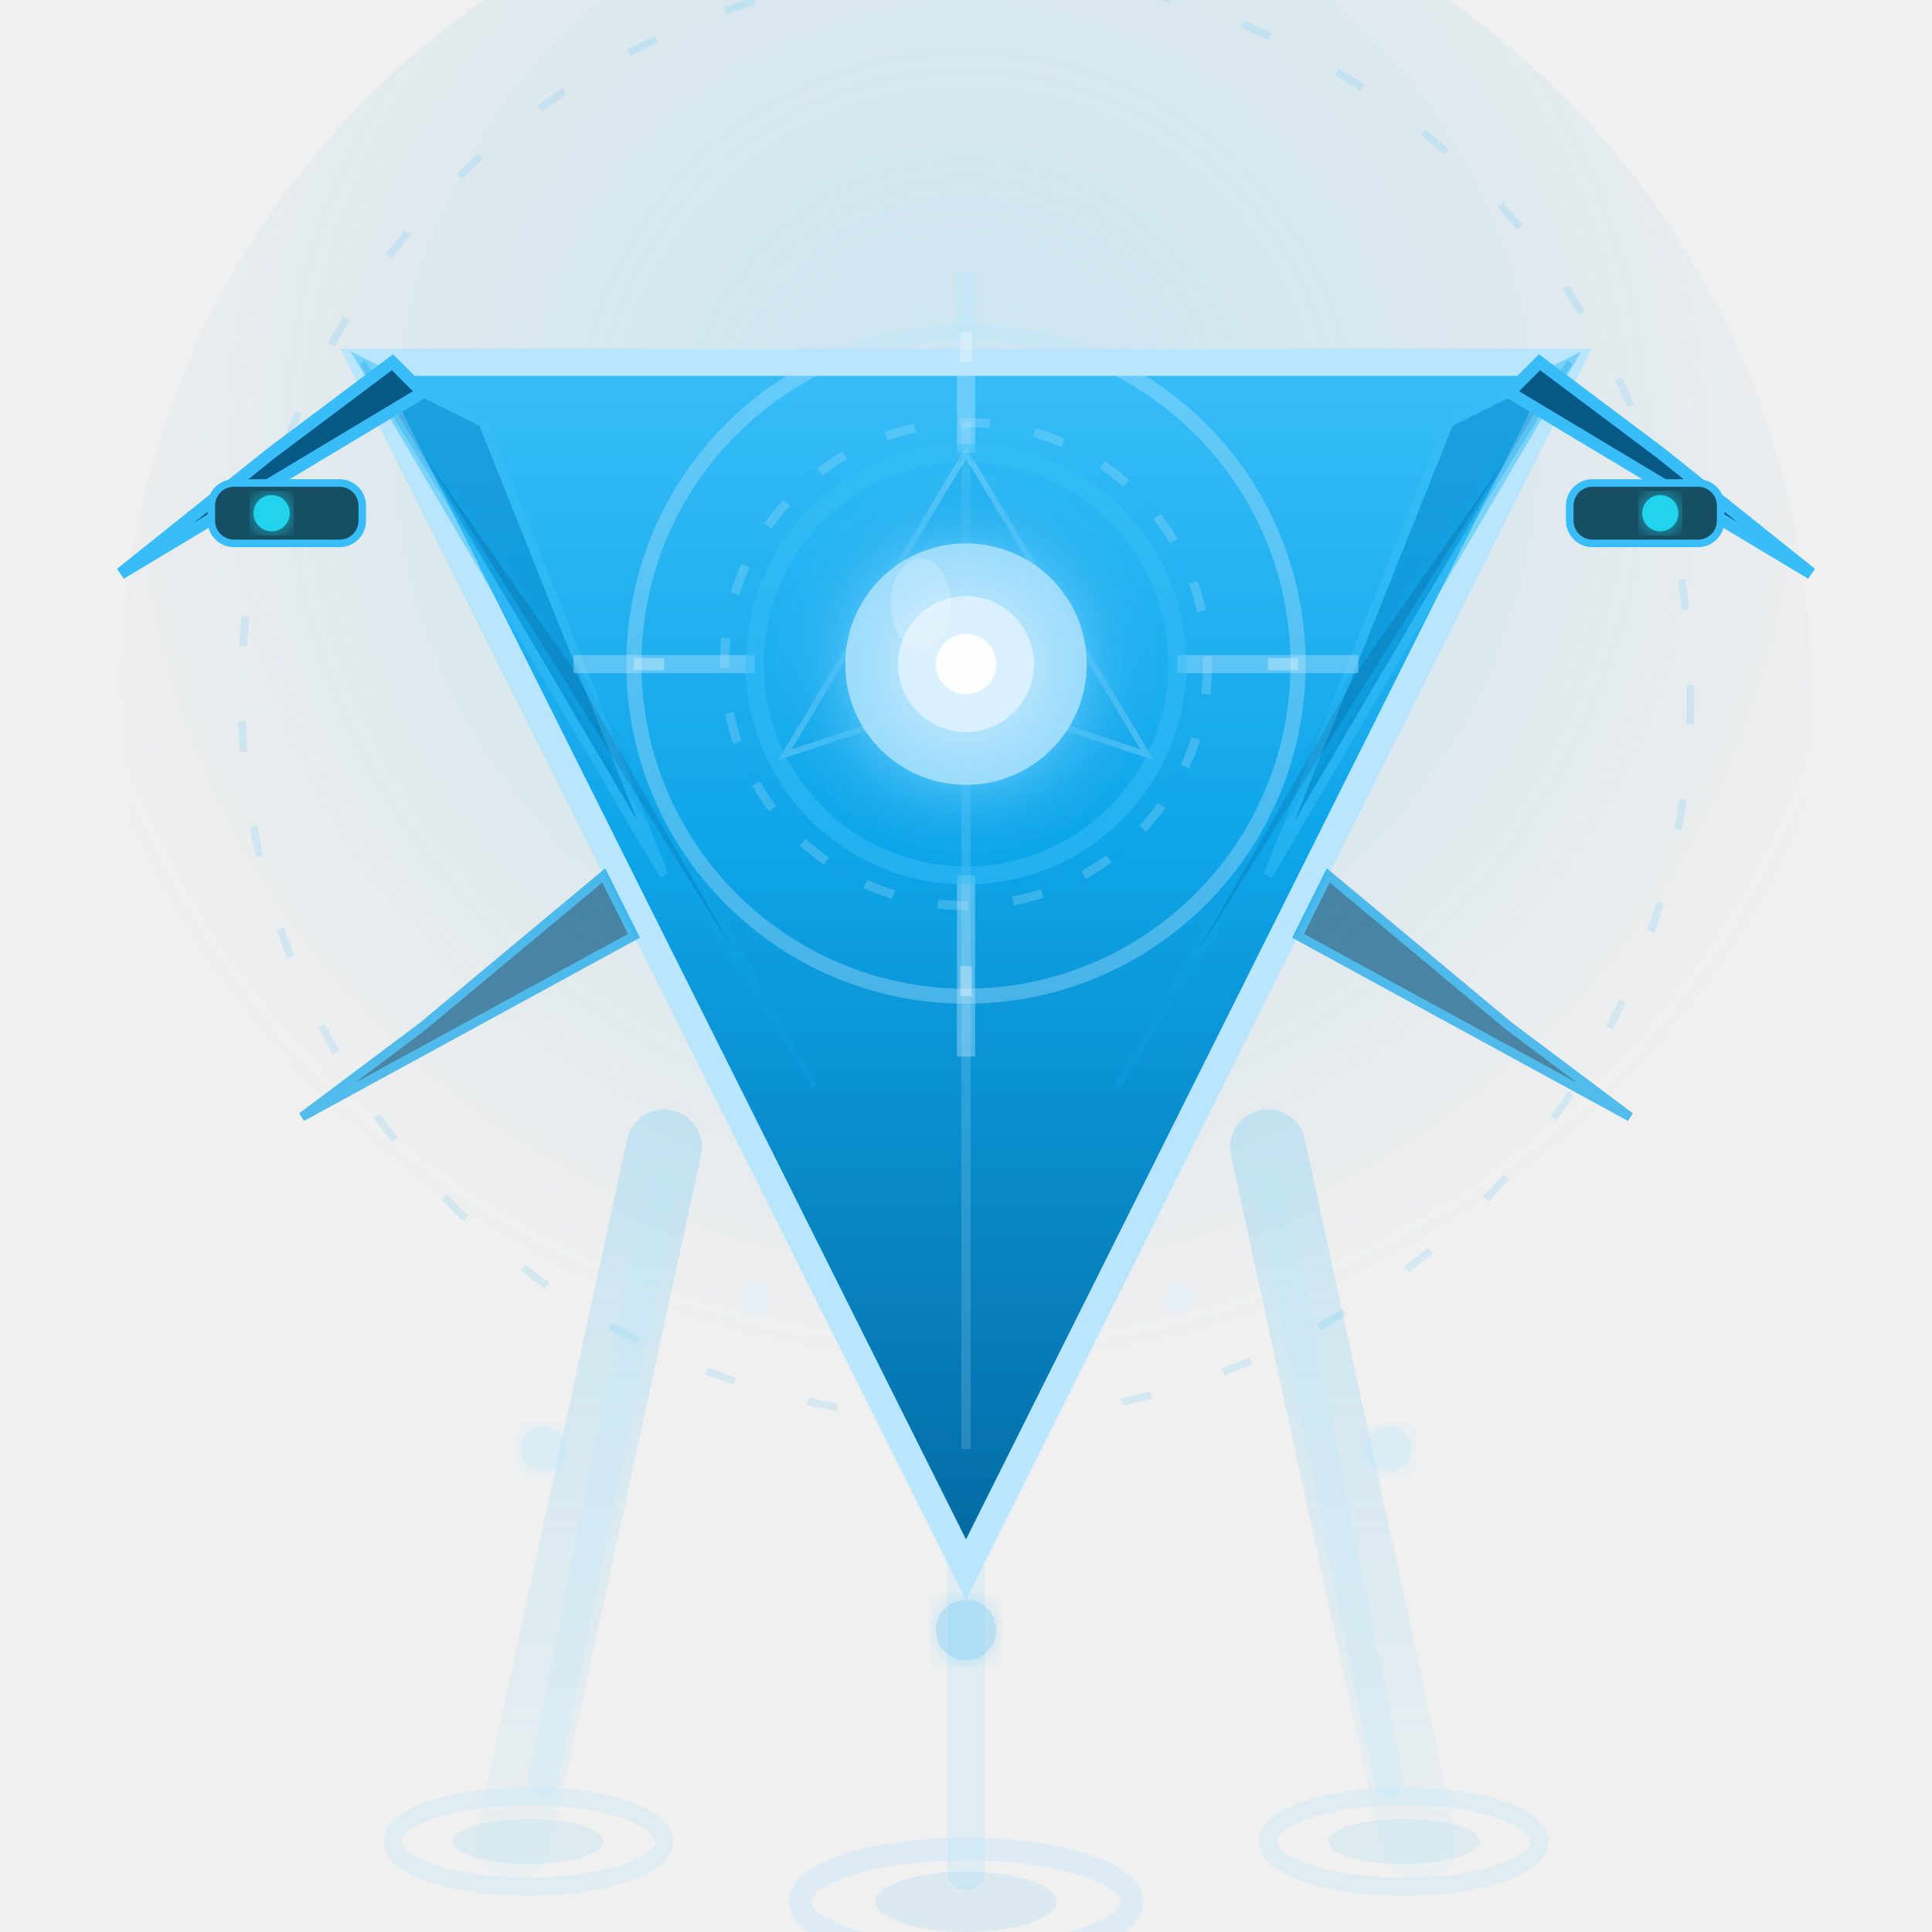
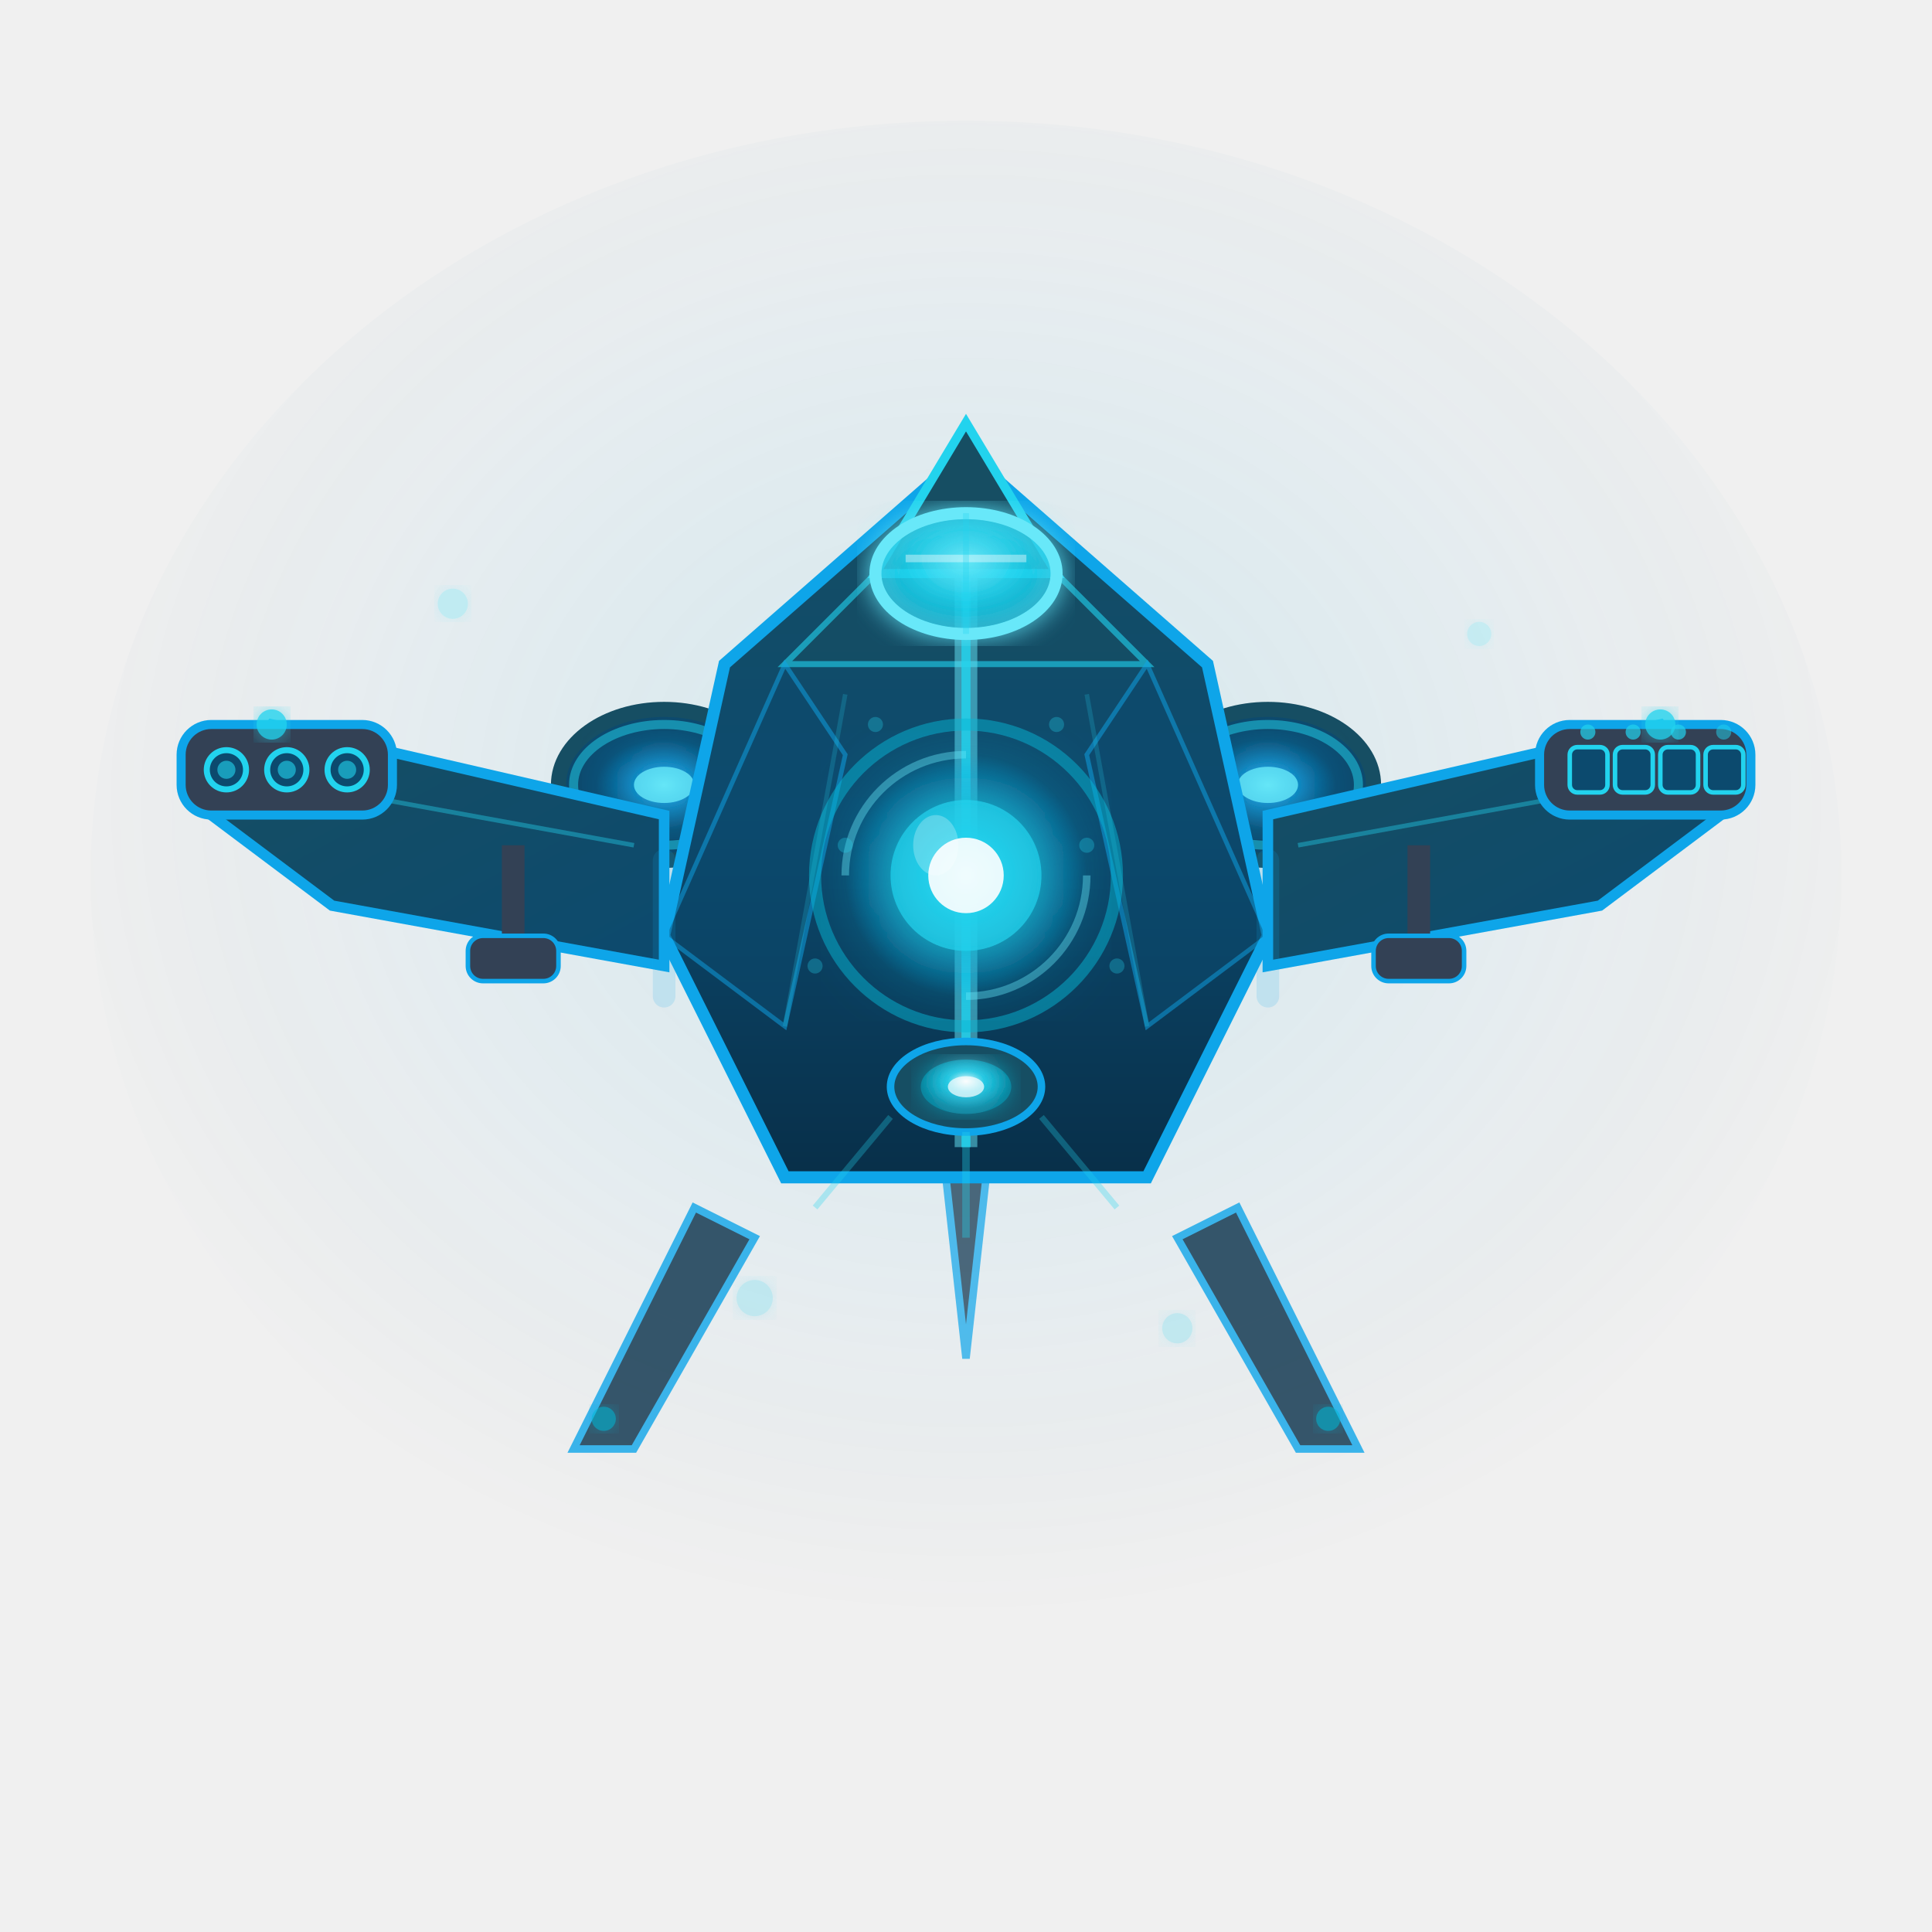
<svg xmlns="http://www.w3.org/2000/svg" viewBox="0 0 128 128">
  <defs>
-     <linearGradient id="skyBody" x1="0" y1="0" x2="0" y2="1">
-       <stop offset="0%" stop-color="#38bdf8" />
-       <stop offset="40%" stop-color="#0ea5e9" />
-       <stop offset="100%" stop-color="#0369a1" />
+     <linearGradient id="ssBody" x1="0" y1="0" x2="0" y2="1">
+       <stop offset="0%" stop-color="#164e63" />
+       <stop offset="50%" stop-color="#0c4a6e" />
+       <stop offset="100%" stop-color="#082f49" />
    </linearGradient>
-     <linearGradient id="skyInner" x1="0" y1="0" x2="0" y2="1">
-       <stop offset="0%" stop-color="#bae6fd" />
-       <stop offset="100%" stop-color="#0ea5e9" />
+     <linearGradient id="ssWing" x1="0" y1="0" x2="1" y2="1">
+       <stop offset="0%" stop-color="#164e63" />
+       <stop offset="100%" stop-color="#0c4a6e" />
    </linearGradient>
-     <radialGradient id="skyGlow" cx="50%" cy="35%" r="55%">
-       <stop offset="0%" stop-color="#38bdf8" stop-opacity="0.2" />
-       <stop offset="50%" stop-color="#0ea5e9" stop-opacity="0.1" />
-       <stop offset="100%" stop-color="#0369a1" stop-opacity="0" />
-     </radialGradient>
-     <radialGradient id="skyCore" cx="50%" cy="50%" r="50%">
+     <radialGradient id="ssCore" cx="50%" cy="50%" r="50%">
      <stop offset="0%" stop-color="#ffffff" stop-opacity="0.95" />
-       <stop offset="30%" stop-color="#bae6fd" stop-opacity="0.85" />
-       <stop offset="70%" stop-color="#38bdf8" stop-opacity="0.4" />
+       <stop offset="25%" stop-color="#22d3ee" stop-opacity="0.85" />
+       <stop offset="60%" stop-color="#06b6d4" stop-opacity="0.5" />
      <stop offset="100%" stop-color="#0ea5e9" stop-opacity="0" />
    </radialGradient>
-     <radialGradient id="skyBeam" cx="50%" cy="0%" r="100%">
-       <stop offset="0%" stop-color="#38bdf8" stop-opacity="0.6" />
-       <stop offset="50%" stop-color="#0ea5e9" stop-opacity="0.3" />
-       <stop offset="100%" stop-color="#0369a1" stop-opacity="0" />
+     <radialGradient id="ssCockpit" cx="50%" cy="40%" r="60%">
+       <stop offset="0%" stop-color="#67e8f9" stop-opacity="0.9" />
+       <stop offset="50%" stop-color="#22d3ee" stop-opacity="0.7" />
+       <stop offset="100%" stop-color="#06b6d4" stop-opacity="0.5" />
    </radialGradient>
-     <linearGradient id="skyBeamLine" x1="0" y1="0" x2="0" y2="1">
-       <stop offset="0%" stop-color="#38bdf8" stop-opacity="0.6" />
-       <stop offset="100%" stop-color="#38bdf8" stop-opacity="0.1" />
-     </linearGradient>
-     <filter id="skyGl">
+     <radialGradient id="ssExhaust" cx="50%" cy="50%" r="50%">
+       <stop offset="0%" stop-color="#67e8f9" stop-opacity="0.9" />
+       <stop offset="40%" stop-color="#0ea5e9" stop-opacity="0.6" />
+       <stop offset="100%" stop-color="#0284c7" stop-opacity="0" />
+     </radialGradient>
+     <radialGradient id="ssHalo" cx="50%" cy="45%" r="55%">
+       <stop offset="0%" stop-color="#06b6d4" stop-opacity="0.12" />
+       <stop offset="60%" stop-color="#0ea5e9" stop-opacity="0.05" />
+       <stop offset="100%" stop-color="#0c4a6e" stop-opacity="0" />
+     </radialGradient>
+     <radialGradient id="ssSensor" cx="50%" cy="40%" r="50%">
+       <stop offset="0%" stop-color="#ffffff" stop-opacity="0.9" />
+       <stop offset="40%" stop-color="#22d3ee" stop-opacity="0.8" />
+       <stop offset="100%" stop-color="#06b6d4" stop-opacity="0.4" />
+     </radialGradient>
+     <filter id="ssGl">
      <feGaussianBlur stdDeviation="2.5" result="b" />
      <feMerge>
        <feMergeNode in="b" />
        <feMergeNode in="SourceGraphic" />
      </feMerge>
    </filter>
-     <filter id="skyGls">
+     <filter id="ssGls">
      <feGaussianBlur stdDeviation="1.5" result="b" />
      <feMerge>
        <feMergeNode in="b" />
        <feMergeNode in="SourceGraphic" />
      </feMerge>
    </filter>
-     <filter id="skyGlt">
+     <filter id="ssGlt">
      <feGaussianBlur stdDeviation="0.8" result="b" />
      <feMerge>
        <feMergeNode in="b" />
        <feMergeNode in="SourceGraphic" />
      </feMerge>
    </filter>
  </defs>
-   <circle cx="64" cy="46" r="56" fill="url(#skyGlow)" />
-   <circle cx="64" cy="46" r="48" fill="none" stroke="#38bdf8" stroke-width="0.5" opacity="0.15" stroke-dasharray="2 5" />
-   <line x1="44" y1="76" x2="34" y2="122" stroke="url(#skyBeamLine)" stroke-width="5" stroke-linecap="round" opacity="0.35" />
-   <line x1="64" y1="86" x2="64" y2="126" stroke="url(#skyBeamLine)" stroke-width="6" stroke-linecap="round" opacity="0.4" />
-   <line x1="84" y1="76" x2="94" y2="122" stroke="url(#skyBeamLine)" stroke-width="5" stroke-linecap="round" opacity="0.35" />
-   <line x1="44" y1="78" x2="36" y2="118" stroke="#bae6fd" stroke-width="2" stroke-linecap="round" opacity="0.25" />
-   <line x1="64" y1="88" x2="64" y2="124" stroke="#bae6fd" stroke-width="2.5" stroke-linecap="round" opacity="0.3" />
-   <line x1="84" y1="78" x2="92" y2="118" stroke="#bae6fd" stroke-width="2" stroke-linecap="round" opacity="0.25" />
-   <ellipse cx="35" cy="122" rx="9" ry="3" fill="none" stroke="#bae6fd" stroke-width="1.2" opacity="0.3" />
-   <ellipse cx="35" cy="122" rx="5" ry="1.5" fill="#38bdf8" opacity="0.1" />
-   <ellipse cx="64" cy="126" rx="11" ry="3.5" fill="none" stroke="#bae6fd" stroke-width="1.5" opacity="0.35" />
-   <ellipse cx="64" cy="126" rx="6" ry="2" fill="#38bdf8" opacity="0.12" />
-   <ellipse cx="93" cy="122" rx="9" ry="3" fill="none" stroke="#bae6fd" stroke-width="1.2" opacity="0.3" />
-   <ellipse cx="93" cy="122" rx="5" ry="1.5" fill="#38bdf8" opacity="0.1" />
-   <polygon points="24,24 104,24 64,104" fill="url(#skyBody)" stroke="#bae6fd" stroke-width="1.8" />
-   <line x1="64" y1="28" x2="64" y2="96" stroke="#bae6fd" stroke-width="0.6" opacity="0.2" />
-   <polygon points="32,28 24,24 44,58" fill="#0284c7" stroke="#38bdf8" stroke-width="0.6" opacity="0.5" />
-   <polygon points="96,28 104,24 84,58" fill="#0284c7" stroke="#38bdf8" stroke-width="0.6" opacity="0.5" />
-   <polygon points="38,44 24,24 54,72" fill="#0369a1" stroke="#0ea5e9" stroke-width="0.4" opacity="0.3" />
-   <polygon points="90,44 104,24 74,72" fill="#0369a1" stroke="#0ea5e9" stroke-width="0.4" opacity="0.3" />
-   <polygon points="64,30 52,50 64,46 76,50" fill="#0ea5e9" opacity="0.3" stroke="#bae6fd" stroke-width="0.4" />
-   <polygon points="28,26 8,38 18,30 26,24" fill="#075985" stroke="#38bdf8" stroke-width="0.8" />
-   <polygon points="100,26 120,38 110,30 102,24" fill="#075985" stroke="#38bdf8" stroke-width="0.8" />
-   <polygon points="42,62 20,74 28,68 40,58" fill="#075985" stroke="#0ea5e9" stroke-width="0.6" opacity="0.7" />
-   <polygon points="86,62 108,74 100,68 88,58" fill="#075985" stroke="#0ea5e9" stroke-width="0.6" opacity="0.7" />
-   <circle cx="64" cy="44" r="22" fill="none" stroke="#bae6fd" stroke-width="1" opacity="0.35" />
-   <line x1="64" y1="18" x2="64" y2="30" stroke="#bae6fd" stroke-width="1.2" opacity="0.4" />
-   <line x1="64" y1="58" x2="64" y2="70" stroke="#bae6fd" stroke-width="1.2" opacity="0.4" />
-   <line x1="38" y1="44" x2="50" y2="44" stroke="#bae6fd" stroke-width="1.2" opacity="0.4" />
-   <line x1="78" y1="44" x2="90" y2="44" stroke="#bae6fd" stroke-width="1.2" opacity="0.4" />
-   <circle cx="64" cy="44" r="16" fill="none" stroke="#bae6fd" stroke-width="0.6" opacity="0.25" stroke-dasharray="2 3" />
-   <line x1="64" y1="22" x2="64" y2="24" stroke="#ffffff" stroke-width="0.8" opacity="0.3" />
-   <line x1="64" y1="64" x2="64" y2="66" stroke="#ffffff" stroke-width="0.8" opacity="0.3" />
-   <line x1="42" y1="44" x2="44" y2="44" stroke="#ffffff" stroke-width="0.8" opacity="0.3" />
-   <line x1="84" y1="44" x2="86" y2="44" stroke="#ffffff" stroke-width="0.8" opacity="0.3" />
-   <circle cx="64" cy="44" r="12" fill="url(#skyCore)" filter="url(#skyGl)" />
-   <circle cx="64" cy="44" r="8" fill="#bae6fd" opacity="0.75" />
-   <circle cx="64" cy="44" r="4.5" fill="#e0f2fe" opacity="0.85" />
-   <circle cx="64" cy="44" r="2" fill="#ffffff" opacity="0.95" />
-   <circle cx="64" cy="44" r="14" fill="none" stroke="#38bdf8" stroke-width="1.2" opacity="0.5" />
-   <ellipse cx="61" cy="40" rx="2" ry="3" fill="#ffffff" opacity="0.2" />
-   <rect x="14" y="32" width="10" height="4" rx="1.5" fill="#164e63" stroke="#38bdf8" stroke-width="0.5" />
-   <rect x="104" y="32" width="10" height="4" rx="1.5" fill="#164e63" stroke="#38bdf8" stroke-width="0.5" />
-   <circle cx="18" cy="34" r="1.2" fill="#22d3ee" filter="url(#skyGlt)" />
-   <circle cx="110" cy="34" r="1.2" fill="#22d3ee" filter="url(#skyGlt)" />
-   <circle cx="36" cy="96" r="1.5" fill="#bae6fd" opacity="0.4" filter="url(#skyGlt)" />
-   <circle cx="92" cy="96" r="1.5" fill="#bae6fd" opacity="0.4" filter="url(#skyGlt)" />
-   <circle cx="64" cy="108" r="2" fill="#38bdf8" opacity="0.3" filter="url(#skyGlt)" />
-   <circle cx="50" cy="86" r="1" fill="#e0f2fe" opacity="0.35" filter="url(#skyGlt)" />
-   <circle cx="78" cy="86" r="1" fill="#e0f2fe" opacity="0.35" filter="url(#skyGlt)" />
+   <ellipse cx="64" cy="58" rx="58" ry="50" fill="url(#ssHalo)" />
+   <polygon points="46,80 38,96 42,96 50,82" fill="#082f49" stroke="#0ea5e9" stroke-width="0.5" opacity="0.8" />
+   <polygon points="82,80 90,96 86,96 78,82" fill="#082f49" stroke="#0ea5e9" stroke-width="0.5" opacity="0.8" />
+   <polygon points="62,72 64,90 66,72" fill="#082f49" stroke="#0ea5e9" stroke-width="0.5" opacity="0.7" />
+   <ellipse cx="44" cy="52" rx="7" ry="5" fill="#0c4a6e" stroke="#164e63" stroke-width="1" />
+   <ellipse cx="44" cy="52" rx="4.5" ry="3" fill="url(#ssExhaust)" filter="url(#ssGls)" />
+   <ellipse cx="44" cy="52" rx="2" ry="1.2" fill="#67e8f9" opacity="0.8" />
+   <ellipse cx="44" cy="52" rx="6" ry="4" fill="none" stroke="#22d3ee" stroke-width="0.6" opacity="0.5" />
+   <ellipse cx="84" cy="52" rx="7" ry="5" fill="#0c4a6e" stroke="#164e63" stroke-width="1" />
+   <ellipse cx="84" cy="52" rx="4.5" ry="3" fill="url(#ssExhaust)" filter="url(#ssGls)" />
+   <ellipse cx="84" cy="52" rx="2" ry="1.2" fill="#67e8f9" opacity="0.8" />
+   <ellipse cx="84" cy="52" rx="6" ry="4" fill="none" stroke="#22d3ee" stroke-width="0.6" opacity="0.5" />
+   <polygon points="64,30 80,44 84,62 76,78 52,78 44,62 48,44" fill="url(#ssBody)" stroke="#0ea5e9" stroke-width="0.8" />
+   <polygon points="64,32 76,44 52,44" fill="#164e63" stroke="#22d3ee" stroke-width="0.4" opacity="0.6" />
+   <polygon points="52,44 44,62 52,68 56,50" fill="#0c4a6e" stroke="#0ea5e9" stroke-width="0.3" opacity="0.5" />
+   <polygon points="76,44 84,62 76,68 72,50" fill="#0c4a6e" stroke="#0ea5e9" stroke-width="0.3" opacity="0.5" />
+   <line x1="64" y1="34" x2="64" y2="76" stroke="#67e8f9" stroke-width="1.5" opacity="0.5" />
+   <line x1="64" y1="34" x2="64" y2="76" stroke="#22d3ee" stroke-width="0.6" opacity="0.8" />
+   <polygon points="64,28 70,38 58,38" fill="#164e63" stroke="#22d3ee" stroke-width="0.6" />
+   <ellipse cx="64" cy="38" rx="6" ry="4" fill="url(#ssCockpit)" stroke="#67e8f9" stroke-width="0.8" filter="url(#ssGlt)" />
+   <line x1="60" y1="37" x2="68" y2="37" stroke="#ffffff" stroke-width="0.5" opacity="0.4" />
+   <line x1="64" y1="34" x2="64" y2="42" stroke="#22d3ee" stroke-width="0.4" opacity="0.3" />
+   <polygon points="44,54 18,48 14,54 22,60 44,64" fill="url(#ssWing)" stroke="#0ea5e9" stroke-width="0.7" />
+   <line x1="42" y1="56" x2="20" y2="52" stroke="#22d3ee" stroke-width="0.3" opacity="0.4" />
+   <rect x="12" y="48" width="14" height="6" rx="2" fill="#334155" stroke="#0ea5e9" stroke-width="0.6" />
+   <circle cx="15" cy="51" r="1.3" fill="#0c4a6e" stroke="#22d3ee" stroke-width="0.4" />
+   <circle cx="19" cy="51" r="1.3" fill="#0c4a6e" stroke="#22d3ee" stroke-width="0.4" />
+   <circle cx="23" cy="51" r="1.3" fill="#0c4a6e" stroke="#22d3ee" stroke-width="0.4" />
+   <circle cx="15" cy="51" r="0.6" fill="#22d3ee" opacity="0.6" />
+   <circle cx="19" cy="51" r="0.6" fill="#22d3ee" opacity="0.6" />
+   <circle cx="23" cy="51" r="0.6" fill="#22d3ee" opacity="0.6" />
+   <polygon points="84,54 110,48 114,54 106,60 84,64" fill="url(#ssWing)" stroke="#0ea5e9" stroke-width="0.7" />
+   <line x1="86" y1="56" x2="108" y2="52" stroke="#22d3ee" stroke-width="0.3" opacity="0.4" />
+   <rect x="102" y="48" width="14" height="6" rx="2" fill="#334155" stroke="#0ea5e9" stroke-width="0.6" />
+   <rect x="104" y="49.5" width="2.5" height="3" rx="0.5" fill="#0c4a6e" stroke="#22d3ee" stroke-width="0.3" />
+   <rect x="107" y="49.5" width="2.5" height="3" rx="0.5" fill="#0c4a6e" stroke="#22d3ee" stroke-width="0.3" />
+   <rect x="110" y="49.5" width="2.5" height="3" rx="0.5" fill="#0c4a6e" stroke="#22d3ee" stroke-width="0.3" />
+   <rect x="113" y="49.5" width="2.5" height="3" rx="0.5" fill="#0c4a6e" stroke="#22d3ee" stroke-width="0.3" />
+   <circle cx="105.2" cy="48.5" r="0.5" fill="#22d3ee" opacity="0.7" />
+   <circle cx="108.2" cy="48.5" r="0.5" fill="#22d3ee" opacity="0.7" />
+   <circle cx="111.2" cy="48.5" r="0.5" fill="#22d3ee" opacity="0.7" />
+   <circle cx="114.2" cy="48.5" r="0.5" fill="#22d3ee" opacity="0.5" />
+   <circle cx="64" cy="58" r="10" fill="none" stroke="#06b6d4" stroke-width="0.8" opacity="0.5" />
+   <circle cx="64" cy="58" r="8" fill="url(#ssCore)" filter="url(#ssGl)" />
+   <circle cx="64" cy="58" r="5" fill="#22d3ee" opacity="0.7" />
+   <circle cx="64" cy="58" r="2.5" fill="#ffffff" opacity="0.9" />
+   <path d="M56,58 A8,8 0 0,1 64,50" fill="none" stroke="#67e8f9" stroke-width="0.5" opacity="0.4" />
+   <path d="M72,58 A8,8 0 0,1 64,66" fill="none" stroke="#67e8f9" stroke-width="0.5" opacity="0.4" />
+   <ellipse cx="62" cy="56" rx="1.5" ry="2" fill="#ffffff" opacity="0.25" />
+   <ellipse cx="64" cy="72" rx="5" ry="3" fill="#164e63" stroke="#0ea5e9" stroke-width="0.5" />
+   <ellipse cx="64" cy="72" rx="3" ry="1.8" fill="url(#ssSensor)" filter="url(#ssGlt)" />
+   <ellipse cx="64" cy="72" rx="1.2" ry="0.7" fill="#ffffff" opacity="0.7" />
+   <line x1="59" y1="74" x2="54" y2="80" stroke="#22d3ee" stroke-width="0.4" opacity="0.3" />
+   <line x1="64" y1="75" x2="64" y2="82" stroke="#22d3ee" stroke-width="0.5" opacity="0.35" />
+   <line x1="69" y1="74" x2="74" y2="80" stroke="#22d3ee" stroke-width="0.4" opacity="0.3" />
+   <line x1="34" y1="56" x2="34" y2="62" stroke="#334155" stroke-width="1.5" />
+   <rect x="31" y="62" width="6" height="3" rx="1" fill="#334155" stroke="#0ea5e9" stroke-width="0.3" />
+   <line x1="94" y1="56" x2="94" y2="62" stroke="#334155" stroke-width="1.5" />
+   <rect x="91" y="62" width="6" height="3" rx="1" fill="#334155" stroke="#0ea5e9" stroke-width="0.3" />
+   <line x1="56" y1="46" x2="52" y2="68" stroke="#22d3ee" stroke-width="0.3" opacity="0.2" />
+   <line x1="72" y1="46" x2="76" y2="68" stroke="#22d3ee" stroke-width="0.3" opacity="0.2" />
+   <circle cx="58" cy="48" r="0.5" fill="#22d3ee" opacity="0.3" />
+   <circle cx="70" cy="48" r="0.5" fill="#22d3ee" opacity="0.3" />
+   <circle cx="56" cy="56" r="0.5" fill="#22d3ee" opacity="0.3" />
+   <circle cx="72" cy="56" r="0.5" fill="#22d3ee" opacity="0.3" />
+   <circle cx="54" cy="64" r="0.5" fill="#22d3ee" opacity="0.3" />
+   <circle cx="74" cy="64" r="0.5" fill="#22d3ee" opacity="0.3" />
+   <circle cx="18" cy="48" r="1" fill="#22d3ee" opacity="0.8" filter="url(#ssGlt)" />
+   <circle cx="110" cy="48" r="1" fill="#22d3ee" opacity="0.8" filter="url(#ssGlt)" />
+   <circle cx="40" cy="94" r="0.8" fill="#06b6d4" opacity="0.6" filter="url(#ssGlt)" />
+   <circle cx="88" cy="94" r="0.8" fill="#06b6d4" opacity="0.6" filter="url(#ssGlt)" />
+   <line x1="44" y1="57" x2="44" y2="66" stroke="#0ea5e9" stroke-width="1.5" opacity="0.15" stroke-linecap="round" />
+   <line x1="84" y1="57" x2="84" y2="66" stroke="#0ea5e9" stroke-width="1.5" opacity="0.15" stroke-linecap="round" />
+   <circle cx="30" cy="40" r="1" fill="#67e8f9" opacity="0.3" filter="url(#ssGlt)" />
+   <circle cx="98" cy="42" r="0.8" fill="#67e8f9" opacity="0.25" filter="url(#ssGlt)" />
+   <circle cx="50" cy="86" r="1.2" fill="#22d3ee" opacity="0.2" filter="url(#ssGlt)" />
+   <circle cx="78" cy="88" r="1" fill="#22d3ee" opacity="0.2" filter="url(#ssGlt)" />
</svg>
